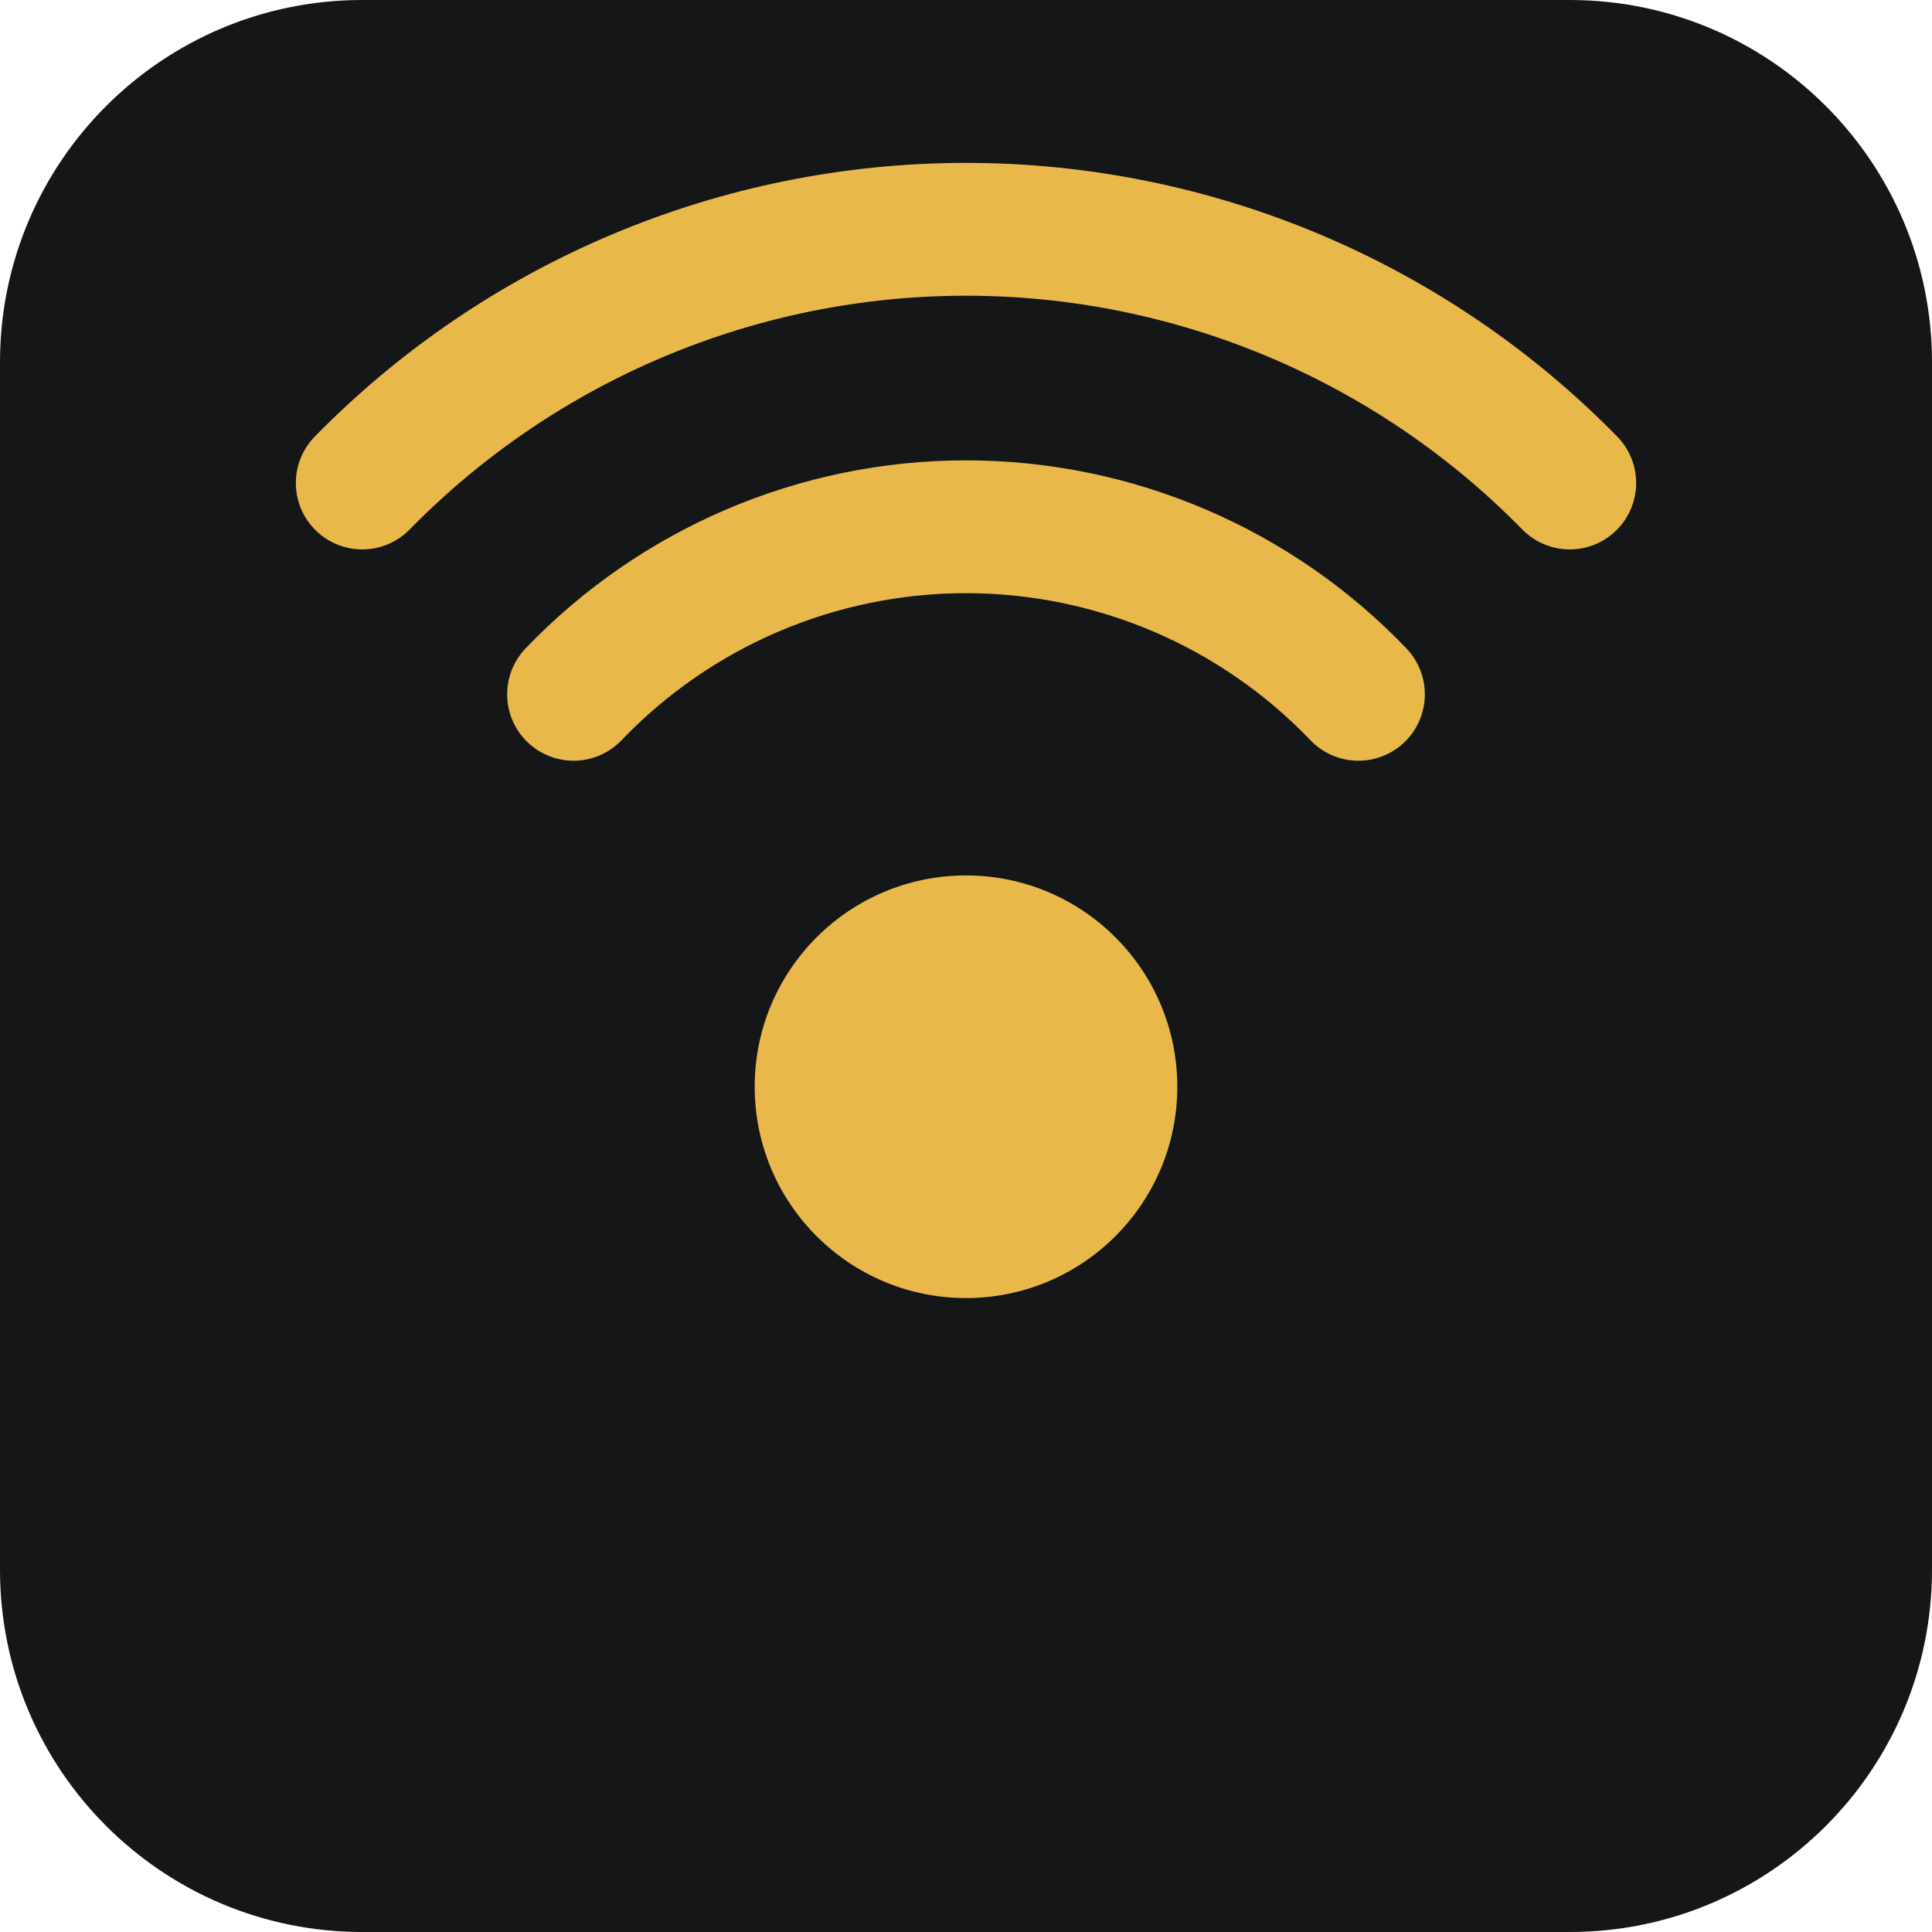
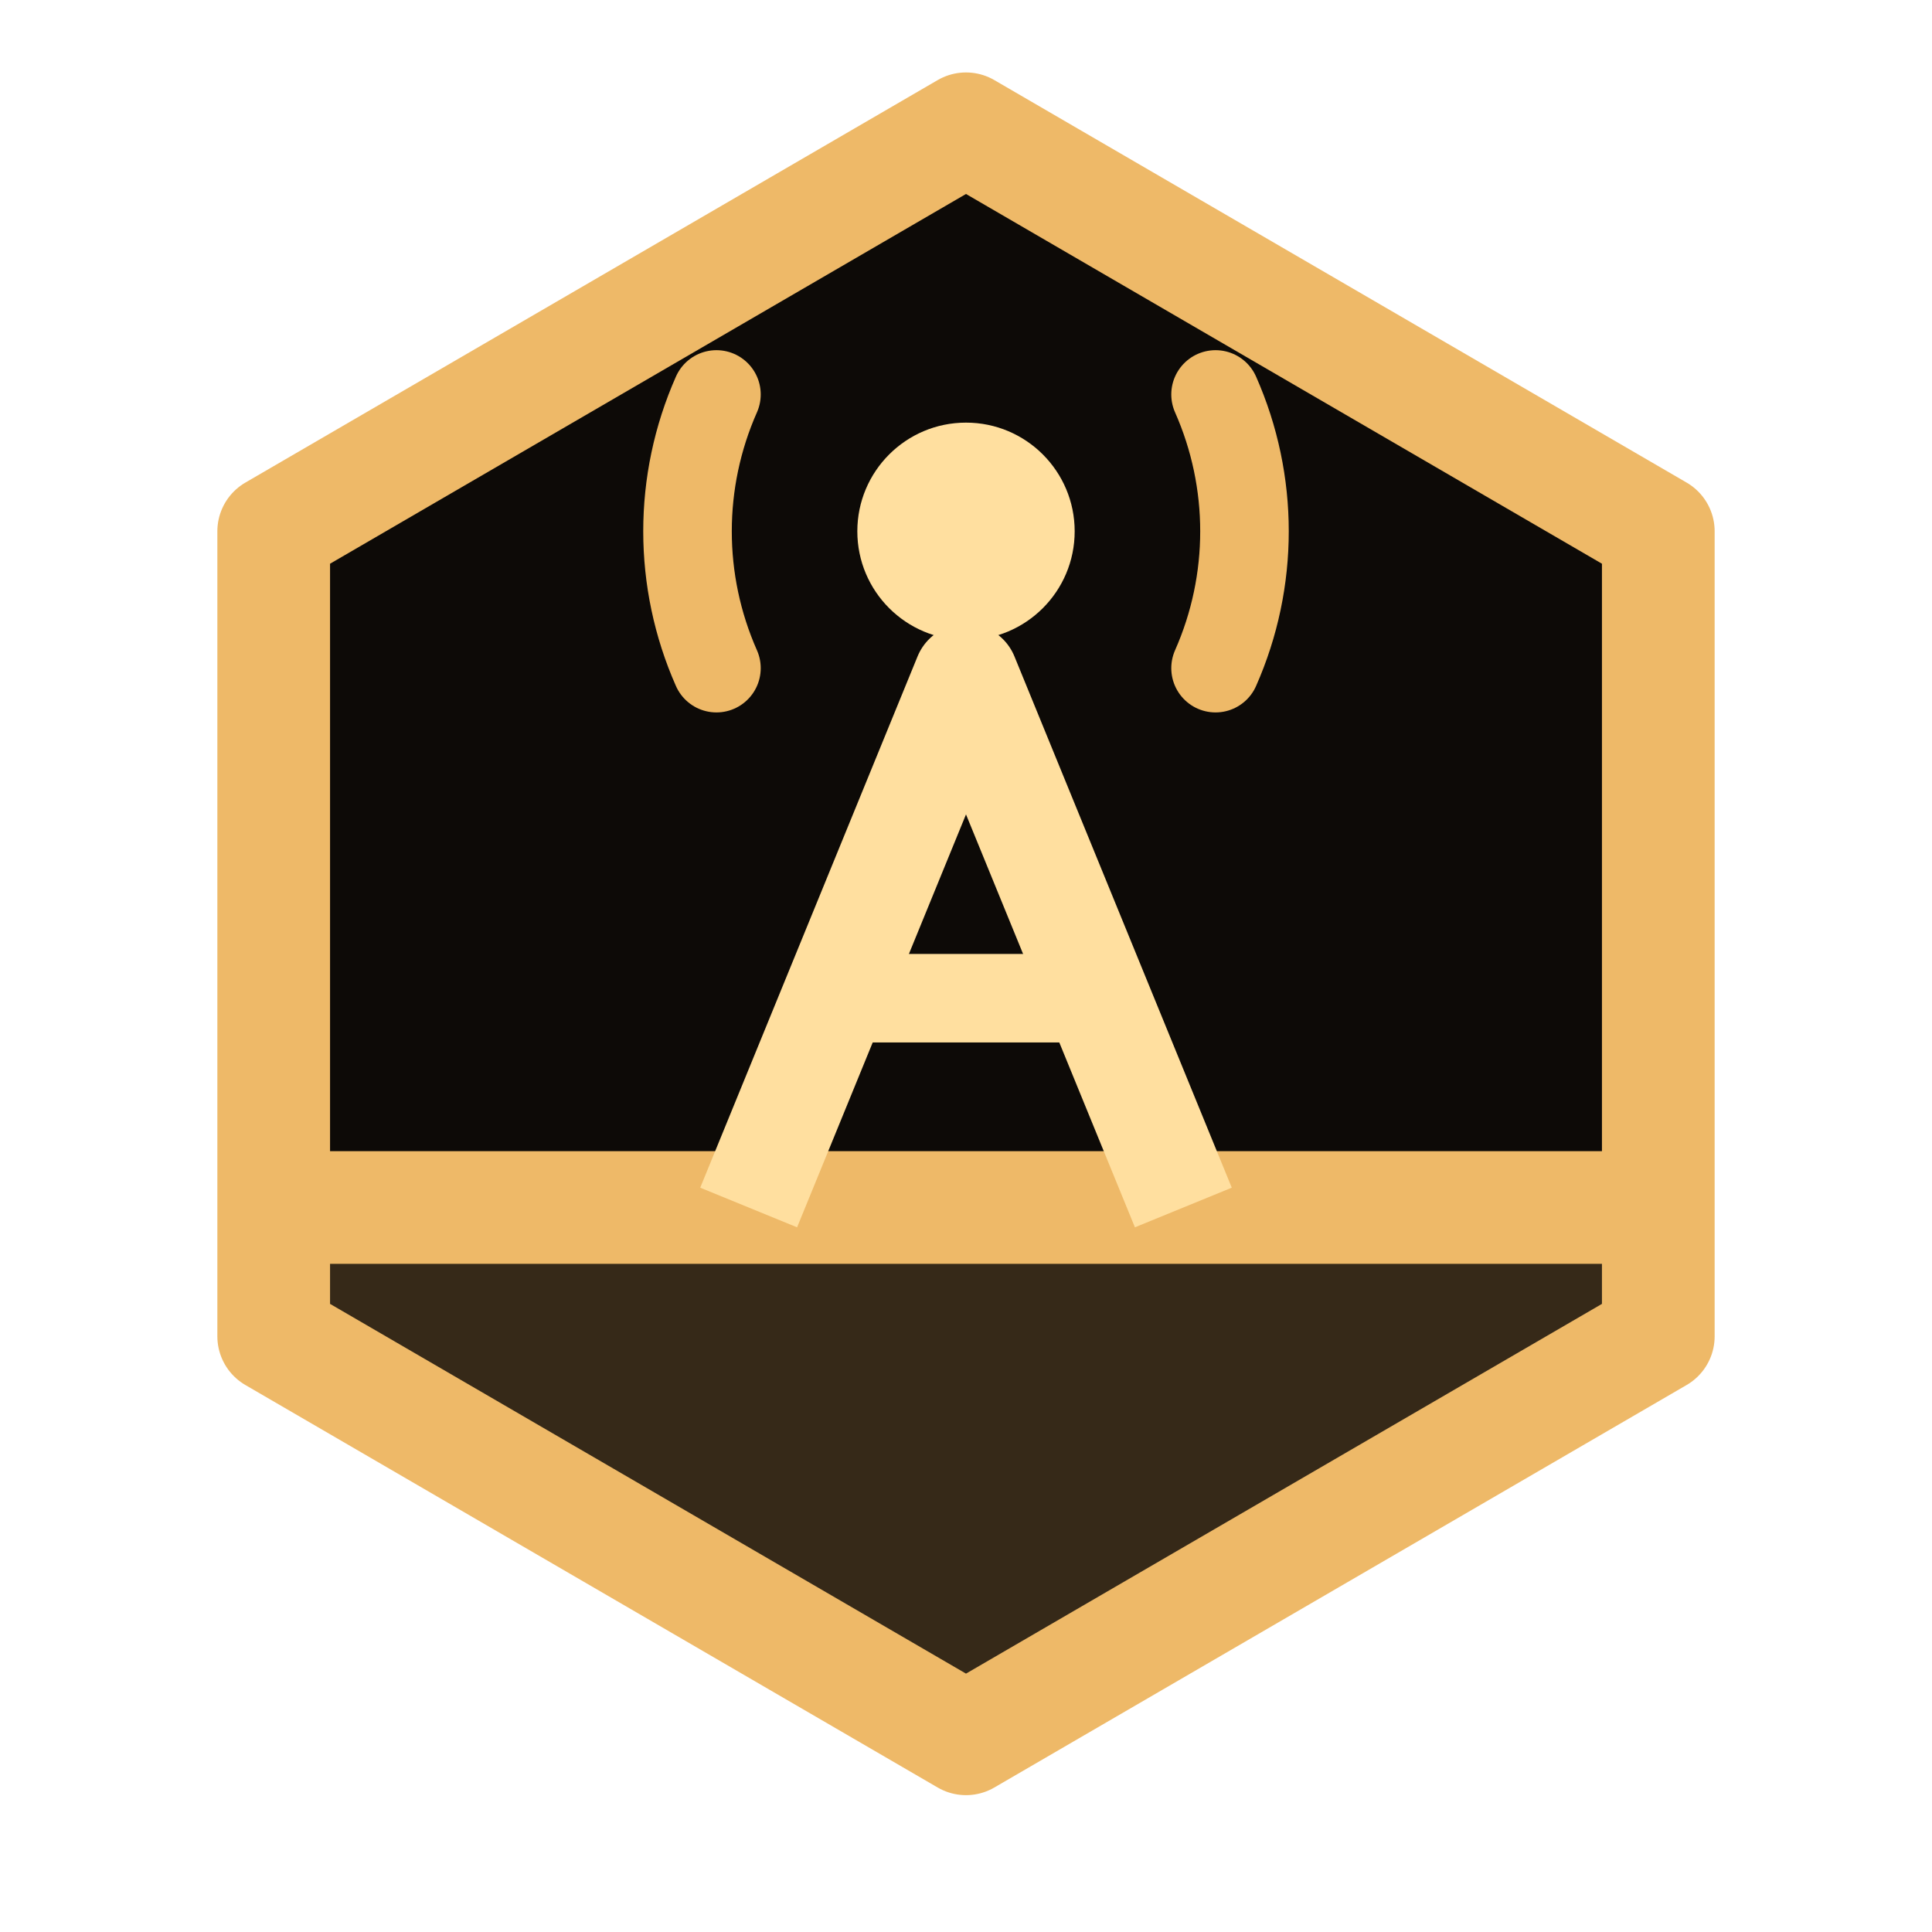
- <svg xmlns="http://www.w3.org/2000/svg" viewBox="0 0 32 32">
-   <rect width="32" height="32" rx="6" fill="#141617" />
-   <circle cx="16" cy="18" r="3.5" fill="#e8b84a" />
-   <path d="M9.5 11.5a9 9 0 0 1 13 0M6 8a14 14 0 0 1 20 0" fill="none" stroke="#e8b84a" stroke-width="2.2" stroke-linecap="round" />
+ <svg xmlns="http://www.w3.org/2000/svg" viewBox="0 0 24 24">
+   <defs>
+     <clipPath id="m">
+       <path d="M12 1.6 20.6 6.6v10L12 21.6 3.4 16.6v-10z" />
+     </clipPath>
+   </defs>
+   <path d="M12 1.6 20.6 6.6v10L12 21.6 3.4 16.6v-10z" fill="#0d0a07" />
+   <g clip-path="url(#m)">
+     <rect x="0" y="15" width="24" height="10" fill="#eeb968" fill-opacity="0.18" />
+     <path d="M2 15h20" stroke="#eeb968" stroke-width="1.4" />
+     <path d="M9.3 15 12 8.4l2.7 6.6" fill="none" stroke="#ffdf9f" stroke-width="1.3" stroke-linejoin="round" />
+     <path d="M10.4 12.4h3.2" stroke="#ffdf9f" stroke-width="1.1" />
+     <circle cx="12" cy="6.6" r="1.35" fill="#ffdf9f" />
+     <path d="M8.9 4.9a4.2 4.2 0 0 0 0 3.4M15.1 4.9a4.2 4.2 0 0 1 0 3.4" fill="none" stroke="#eeb968" stroke-width="1.1" stroke-linecap="round" />
+   </g>
+   <path d="M12 1.6 20.6 6.6v10L12 21.6 3.4 16.6v-10z" fill="none" stroke="#eeb968" stroke-width="1.4" stroke-linejoin="round" />
</svg>
